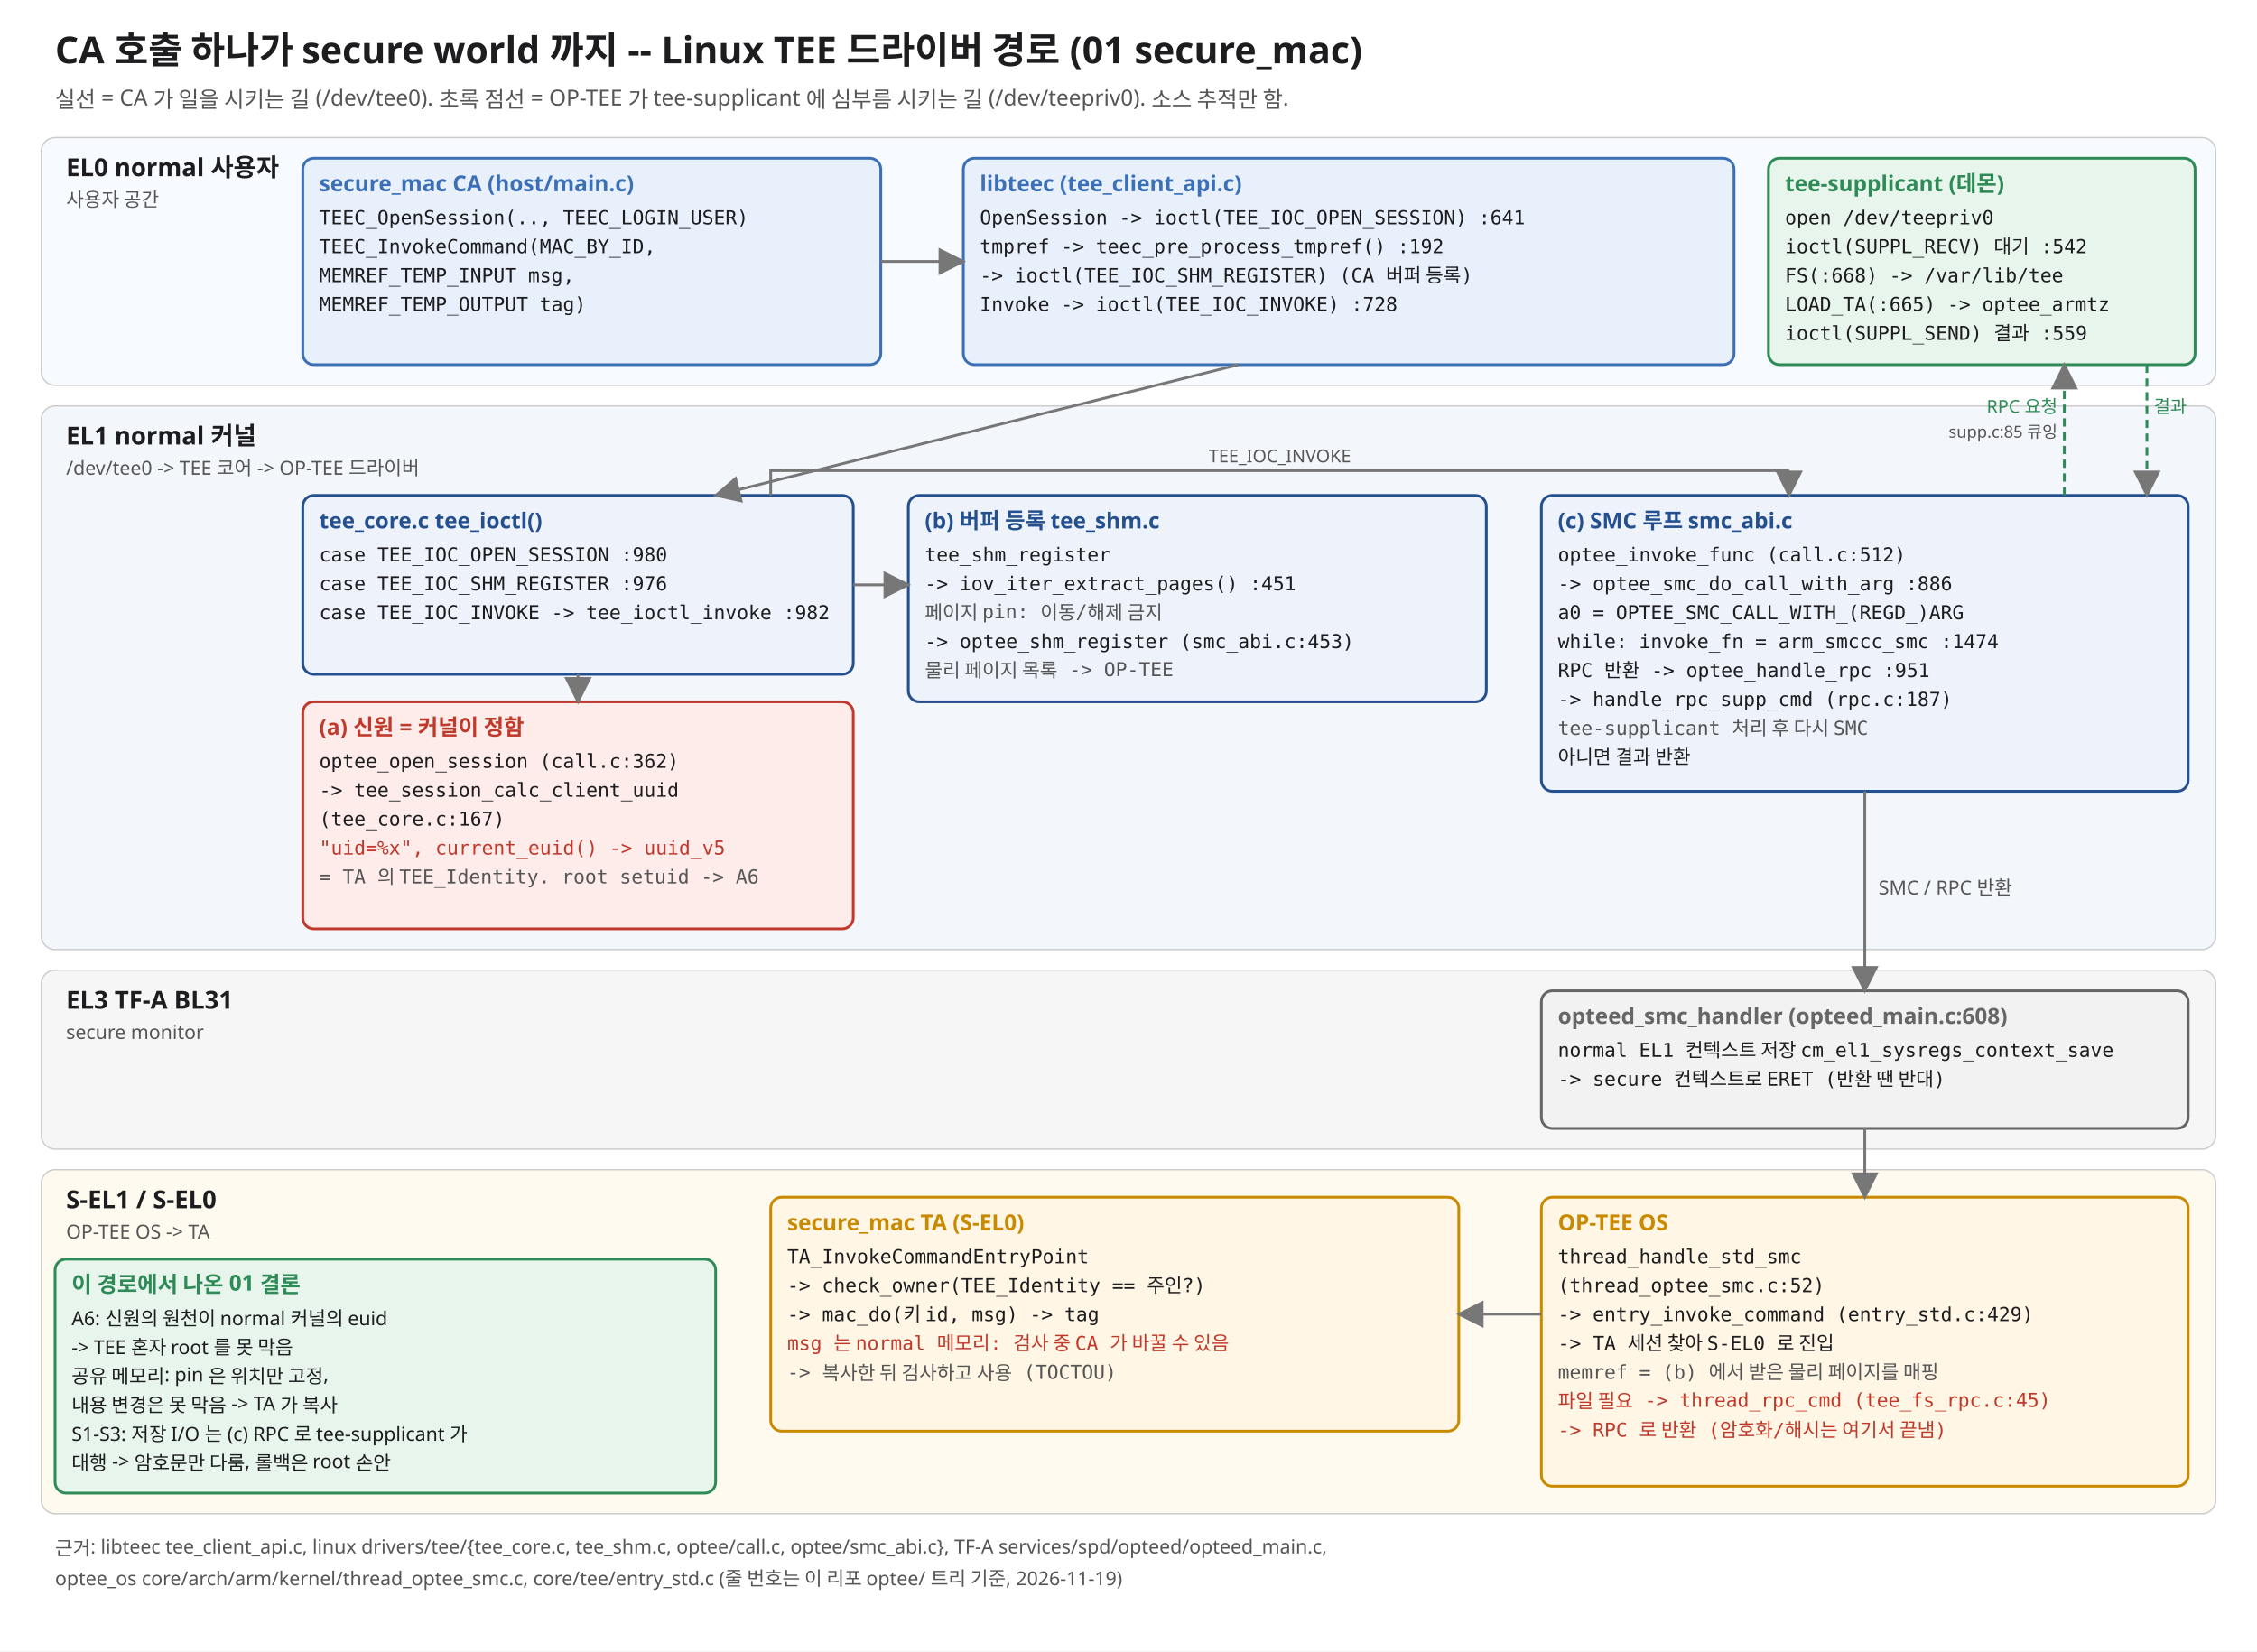
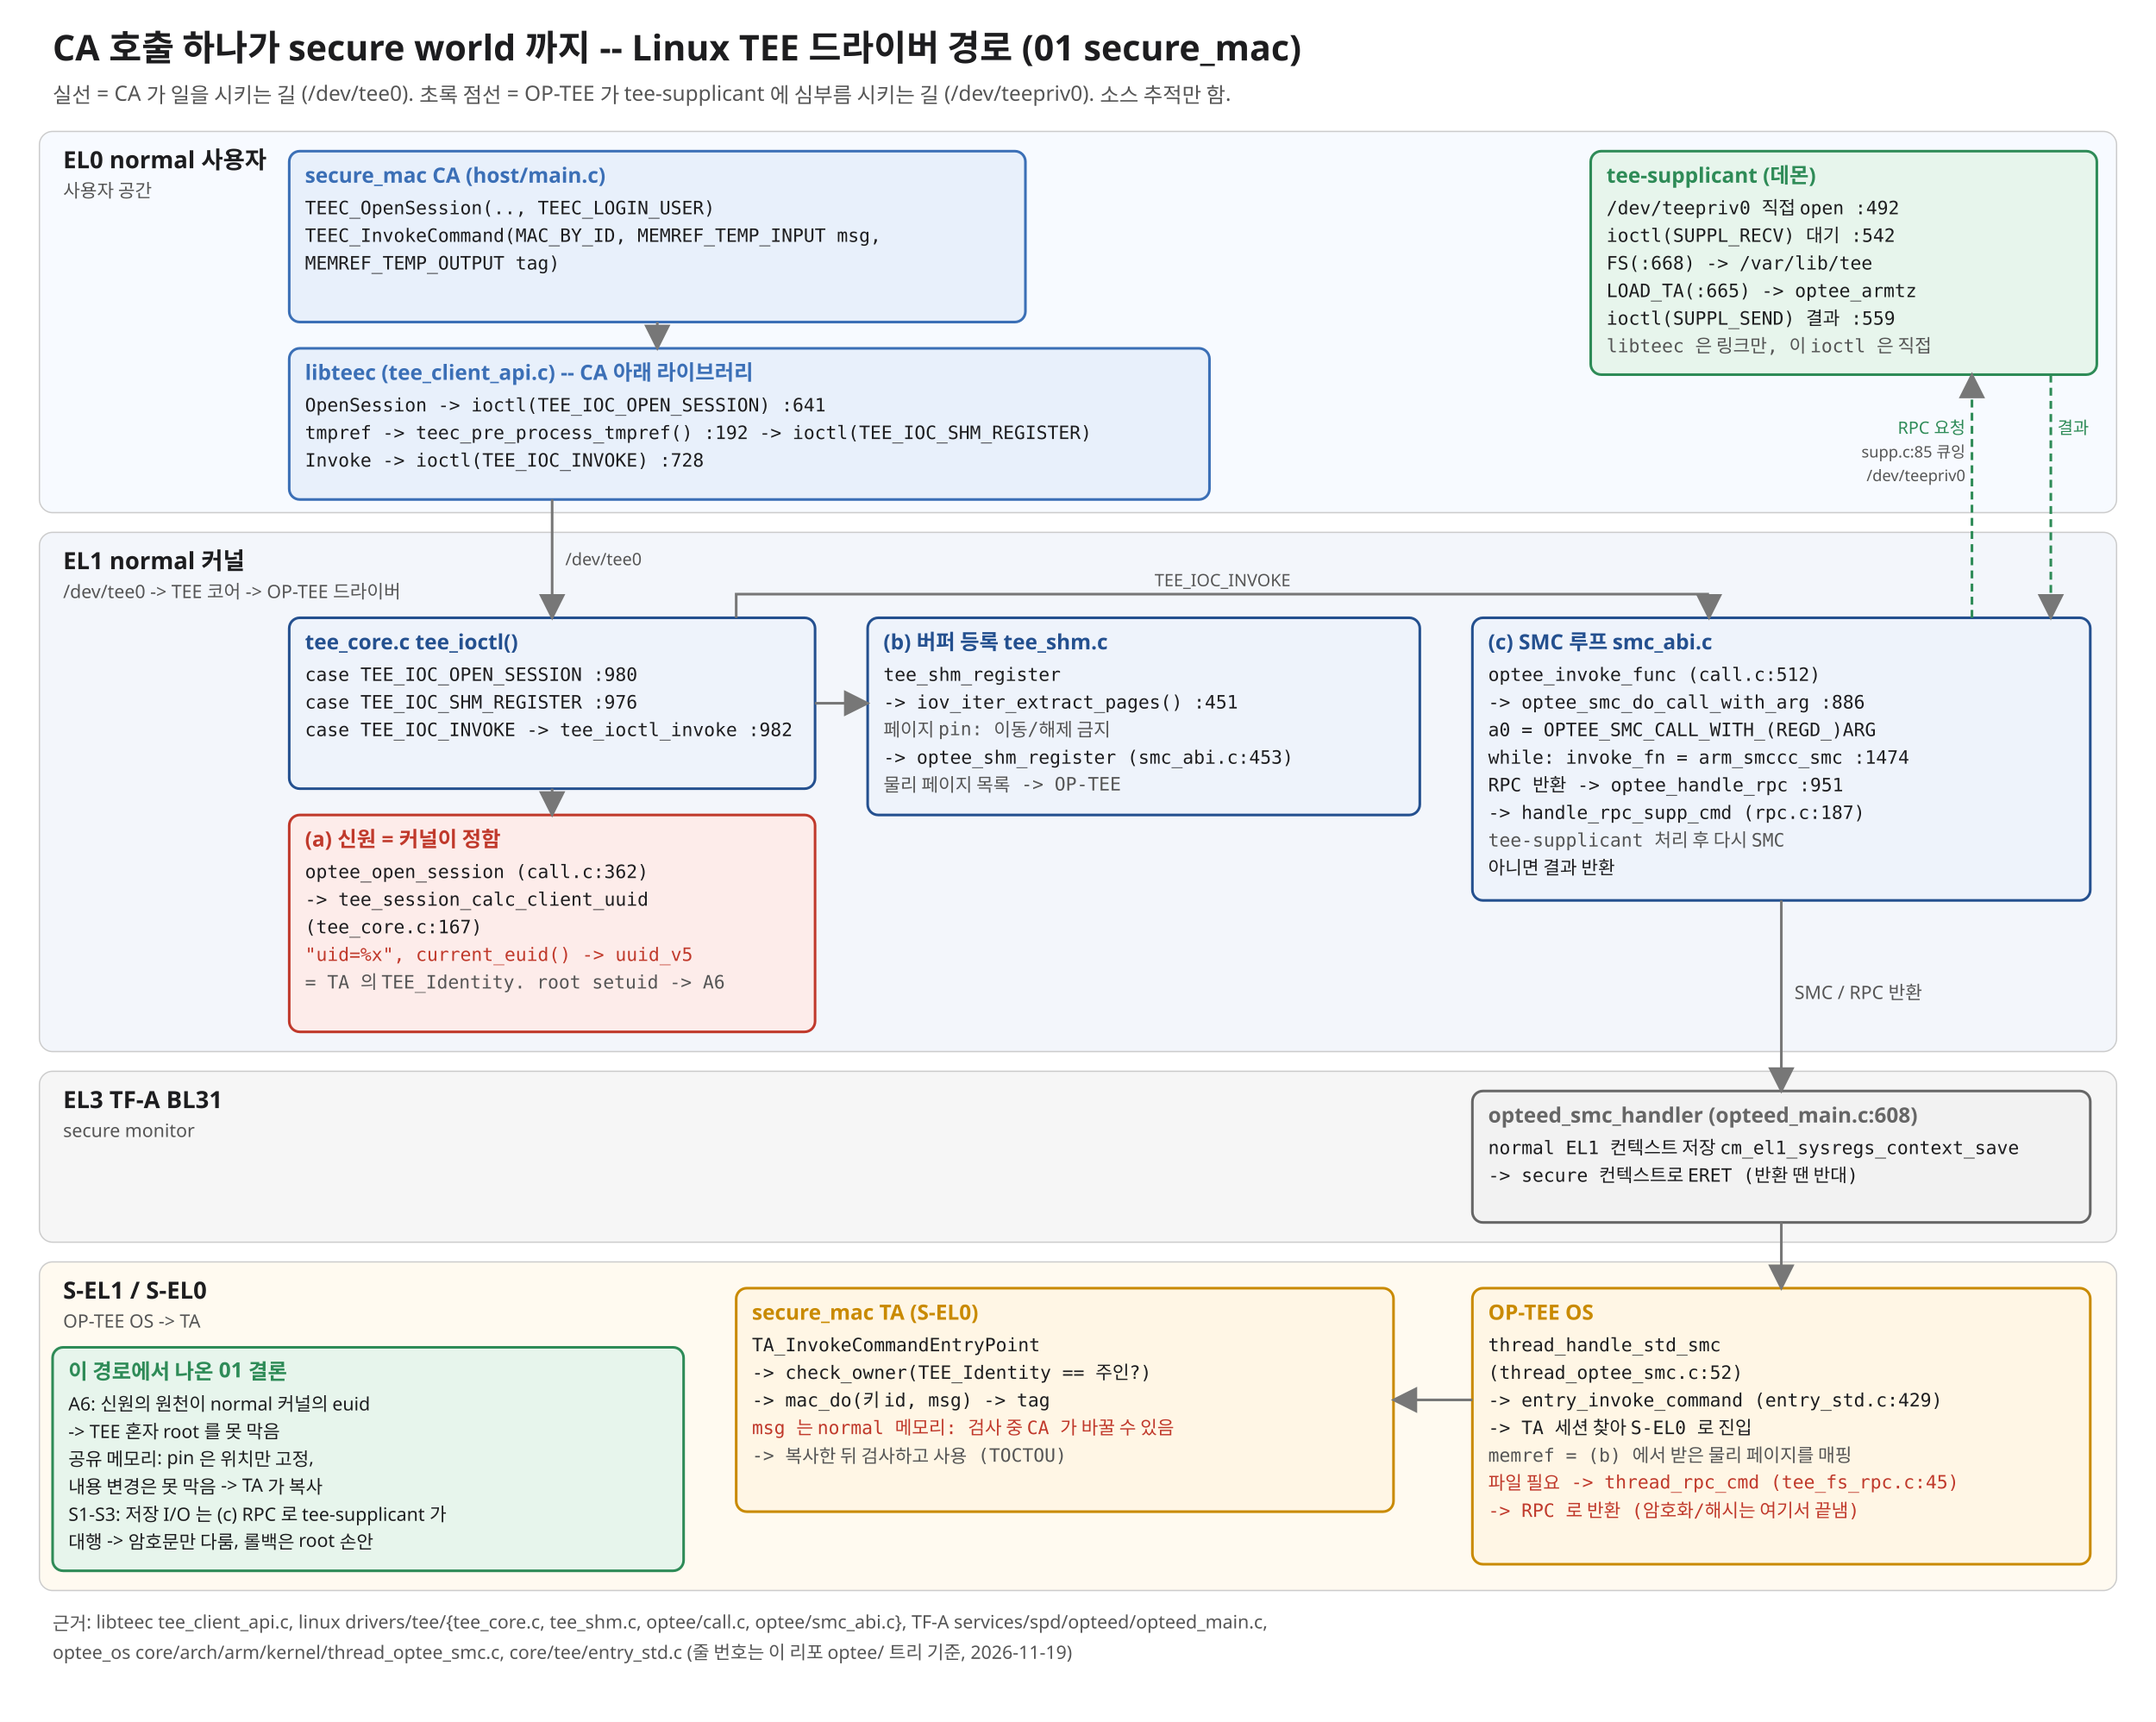
- <svg xmlns="http://www.w3.org/2000/svg" width="1640" height="1200" viewBox="0 0 1640 1200">
+ <svg xmlns="http://www.w3.org/2000/svg" width="1640" height="1310" viewBox="0 0 1640 1310">
  <defs>
    <marker id="ah" markerWidth="10" markerHeight="10" refX="9" refY="5" orient="auto">
      <path d="M0,0 L10,5 L0,10 z" fill="#777" />
    </marker>
  </defs>
-   <rect width="1640" height="1200" fill="#ffffff" />
+   <rect width="1640" height="1310" fill="#ffffff" />
  <text x="40" y="46" font-family="NanumGothic, sans-serif" font-size="27" fill="#1d1d1f" font-weight="bold" text-anchor="start">CA 호출 하나가 secure world 까지 -- Linux TEE 드라이버 경로 (01 secure_mac)</text>
  <text x="40" y="78" font-family="NanumGothic, sans-serif" font-size="16" fill="#555555" font-weight="normal" text-anchor="start">실선 = CA 가 일을 시키는 길 (/dev/tee0).  초록 점선 = OP-TEE 가 tee-supplicant 에 심부름 시키는 길 (/dev/teepriv0).  소스 추적만 함.</text>
-   <rect x="30" y="100" width="1580" height="180" rx="10" fill="#f7faff" stroke="#cccccc" stroke-width="1" />
+   <rect x="30" y="100" width="1580" height="290" rx="10" fill="#f7faff" stroke="#cccccc" stroke-width="1" />
  <text x="48" y="128" font-family="NanumGothic, sans-serif" font-size="18" fill="#1d1d1f" font-weight="bold" text-anchor="start">EL0  normal 사용자</text>
  <text x="48" y="150" font-family="NanumGothic, sans-serif" font-size="14" fill="#555555" font-weight="normal" text-anchor="start">사용자 공간</text>
-   <rect x="30" y="295" width="1580" height="395" rx="10" fill="#f3f6fb" stroke="#cccccc" stroke-width="1" />
-   <text x="48" y="323" font-family="NanumGothic, sans-serif" font-size="18" fill="#1d1d1f" font-weight="bold" text-anchor="start">EL1  normal 커널</text>
-   <text x="48" y="345" font-family="NanumGothic, sans-serif" font-size="14" fill="#555555" font-weight="normal" text-anchor="start">/dev/tee0 -&gt; TEE 코어 -&gt; OP-TEE 드라이버</text>
-   <rect x="30" y="705" width="1580" height="130" rx="10" fill="#f6f6f6" stroke="#cccccc" stroke-width="1" />
-   <text x="48" y="733" font-family="NanumGothic, sans-serif" font-size="18" fill="#1d1d1f" font-weight="bold" text-anchor="start">EL3  TF-A BL31</text>
-   <text x="48" y="755" font-family="NanumGothic, sans-serif" font-size="14" fill="#555555" font-weight="normal" text-anchor="start">secure monitor</text>
-   <rect x="30" y="850" width="1580" height="250" rx="10" fill="#fffaf0" stroke="#cccccc" stroke-width="1" />
-   <text x="48" y="878" font-family="NanumGothic, sans-serif" font-size="18" fill="#1d1d1f" font-weight="bold" text-anchor="start">S-EL1 / S-EL0</text>
-   <text x="48" y="900" font-family="NanumGothic, sans-serif" font-size="14" fill="#555555" font-weight="normal" text-anchor="start">OP-TEE OS -&gt; TA</text>
-   <rect x="220" y="115" width="420" height="150" rx="8" fill="#e8f0fb" stroke="#3b6fb6" stroke-width="2" />
+   <rect x="220" y="115" width="560" height="130" rx="8" fill="#e8f0fb" stroke="#3b6fb6" stroke-width="2" />
  <text x="232" y="139" font-family="NanumGothic, sans-serif" font-size="16" fill="#3b6fb6" font-weight="bold" text-anchor="start">secure_mac CA (host/main.c)</text>
  <text x="232" y="163" font-family="NanumGothicCoding, monospace" font-size="14" fill="#1d1d1f" font-weight="normal" text-anchor="start">TEEC_OpenSession(.., TEEC_LOGIN_USER)</text>
-   <text x="232" y="184" font-family="NanumGothicCoding, monospace" font-size="14" fill="#1d1d1f" font-weight="normal" text-anchor="start">TEEC_InvokeCommand(MAC_BY_ID,</text>
-   <text x="232" y="205" font-family="NanumGothicCoding, monospace" font-size="14" fill="#1d1d1f" font-weight="normal" text-anchor="start">   MEMREF_TEMP_INPUT msg,</text>
-   <text x="232" y="226" font-family="NanumGothicCoding, monospace" font-size="14" fill="#1d1d1f" font-weight="normal" text-anchor="start">   MEMREF_TEMP_OUTPUT tag)</text>
-   <rect x="700" y="115" width="560" height="150" rx="8" fill="#e8f0fb" stroke="#3b6fb6" stroke-width="2" />
-   <text x="712" y="139" font-family="NanumGothic, sans-serif" font-size="16" fill="#3b6fb6" font-weight="bold" text-anchor="start">libteec (tee_client_api.c)</text>
-   <text x="712" y="163" font-family="NanumGothicCoding, monospace" font-size="14" fill="#1d1d1f" font-weight="normal" text-anchor="start">OpenSession -&gt; ioctl(TEE_IOC_OPEN_SESSION)   :641</text>
-   <text x="712" y="184" font-family="NanumGothicCoding, monospace" font-size="14" fill="#1d1d1f" font-weight="normal" text-anchor="start">tmpref -&gt; teec_pre_process_tmpref()          :192</text>
-   <text x="712" y="205" font-family="NanumGothicCoding, monospace" font-size="14" fill="#1d1d1f" font-weight="normal" text-anchor="start">   -&gt; ioctl(TEE_IOC_SHM_REGISTER) (CA 버퍼 등록)</text>
-   <text x="712" y="226" font-family="NanumGothicCoding, monospace" font-size="14" fill="#1d1d1f" font-weight="normal" text-anchor="start">Invoke -&gt; ioctl(TEE_IOC_INVOKE)               :728</text>
-   <line x1="640" y1="190" x2="700" y2="190" stroke="#777777" stroke-width="2" marker-end="url(#ah)" />
-   <rect x="1285" y="115" width="310" height="150" rx="8" fill="#e7f5ec" stroke="#2e8b57" stroke-width="2" />
-   <text x="1297" y="139" font-family="NanumGothic, sans-serif" font-size="16" fill="#2e8b57" font-weight="bold" text-anchor="start">tee-supplicant (데몬)</text>
-   <text x="1297" y="163" font-family="NanumGothicCoding, monospace" font-size="14" fill="#1d1d1f" font-weight="normal" text-anchor="start">open /dev/teepriv0</text>
-   <text x="1297" y="184" font-family="NanumGothicCoding, monospace" font-size="14" fill="#1d1d1f" font-weight="normal" text-anchor="start">ioctl(SUPPL_RECV) 대기  :542</text>
-   <text x="1297" y="205" font-family="NanumGothicCoding, monospace" font-size="14" fill="#1d1d1f" font-weight="normal" text-anchor="start">FS(:668) -&gt; /var/lib/tee</text>
-   <text x="1297" y="226" font-family="NanumGothicCoding, monospace" font-size="14" fill="#1d1d1f" font-weight="normal" text-anchor="start">LOAD_TA(:665) -&gt; optee_armtz</text>
-   <text x="1297" y="247" font-family="NanumGothicCoding, monospace" font-size="14" fill="#1d1d1f" font-weight="normal" text-anchor="start">ioctl(SUPPL_SEND) 결과  :559</text>
-   <rect x="220" y="360" width="400" height="130" rx="8" fill="#eef3fb" stroke="#24508f" stroke-width="2" />
-   <text x="232" y="384" font-family="NanumGothic, sans-serif" font-size="16" fill="#24508f" font-weight="bold" text-anchor="start">tee_core.c  tee_ioctl()</text>
-   <text x="232" y="408" font-family="NanumGothicCoding, monospace" font-size="14" fill="#1d1d1f" font-weight="normal" text-anchor="start">case TEE_IOC_OPEN_SESSION   :980</text>
-   <text x="232" y="429" font-family="NanumGothicCoding, monospace" font-size="14" fill="#1d1d1f" font-weight="normal" text-anchor="start">case TEE_IOC_SHM_REGISTER   :976</text>
-   <text x="232" y="450" font-family="NanumGothicCoding, monospace" font-size="14" fill="#1d1d1f" font-weight="normal" text-anchor="start">case TEE_IOC_INVOKE -&gt; tee_ioctl_invoke  :982</text>
-   <line x1="900" y1="265" x2="520" y2="360" stroke="#777777" stroke-width="2" marker-end="url(#ah)" />
-   <rect x="220" y="510" width="400" height="165" rx="8" fill="#fdecea" stroke="#c0392b" stroke-width="2" />
-   <text x="232" y="534" font-family="NanumGothic, sans-serif" font-size="16" fill="#c0392b" font-weight="bold" text-anchor="start">(a) 신원 = 커널이 정함</text>
-   <text x="232" y="558" font-family="NanumGothicCoding, monospace" font-size="14" fill="#1d1d1f" font-weight="normal" text-anchor="start">optee_open_session (call.c:362)</text>
-   <text x="232" y="579" font-family="NanumGothicCoding, monospace" font-size="14" fill="#1d1d1f" font-weight="normal" text-anchor="start"> -&gt; tee_session_calc_client_uuid</text>
-   <text x="232" y="600" font-family="NanumGothicCoding, monospace" font-size="14" fill="#1d1d1f" font-weight="normal" text-anchor="start">    (tee_core.c:167)</text>
-   <text x="232" y="621" font-family="NanumGothicCoding, monospace" font-size="14" fill="#c0392b" font-weight="normal" text-anchor="start">"uid=%x", current_euid() -&gt; uuid_v5</text>
-   <text x="232" y="642" font-family="NanumGothicCoding, monospace" font-size="14" fill="#555555" font-weight="normal" text-anchor="start">= TA 의 TEE_Identity. root setuid -&gt; A6</text>
-   <line x1="420" y1="490" x2="420" y2="510" stroke="#777777" stroke-width="2" marker-end="url(#ah)" />
-   <rect x="660" y="360" width="420" height="150" rx="8" fill="#eef3fb" stroke="#24508f" stroke-width="2" />
-   <text x="672" y="384" font-family="NanumGothic, sans-serif" font-size="16" fill="#24508f" font-weight="bold" text-anchor="start">(b) 버퍼 등록 tee_shm.c</text>
-   <text x="672" y="408" font-family="NanumGothicCoding, monospace" font-size="14" fill="#1d1d1f" font-weight="normal" text-anchor="start">tee_shm_register</text>
-   <text x="672" y="429" font-family="NanumGothicCoding, monospace" font-size="14" fill="#1d1d1f" font-weight="normal" text-anchor="start"> -&gt; iov_iter_extract_pages()   :451</text>
-   <text x="672" y="450" font-family="NanumGothicCoding, monospace" font-size="14" fill="#555555" font-weight="normal" text-anchor="start">   페이지 pin: 이동/해제 금지</text>
-   <text x="672" y="471" font-family="NanumGothicCoding, monospace" font-size="14" fill="#1d1d1f" font-weight="normal" text-anchor="start"> -&gt; optee_shm_register (smc_abi.c:453)</text>
-   <text x="672" y="492" font-family="NanumGothicCoding, monospace" font-size="14" fill="#555555" font-weight="normal" text-anchor="start">   물리 페이지 목록 -&gt; OP-TEE</text>
-   <line x1="620" y1="425" x2="660" y2="425" stroke="#777777" stroke-width="2" marker-end="url(#ah)" />
-   <rect x="1120" y="360" width="470" height="215" rx="8" fill="#eef3fb" stroke="#24508f" stroke-width="2" />
-   <text x="1132" y="384" font-family="NanumGothic, sans-serif" font-size="16" fill="#24508f" font-weight="bold" text-anchor="start">(c) SMC 루프  smc_abi.c</text>
-   <text x="1132" y="408" font-family="NanumGothicCoding, monospace" font-size="14" fill="#1d1d1f" font-weight="normal" text-anchor="start">optee_invoke_func (call.c:512)</text>
-   <text x="1132" y="429" font-family="NanumGothicCoding, monospace" font-size="14" fill="#1d1d1f" font-weight="normal" text-anchor="start"> -&gt; optee_smc_do_call_with_arg   :886</text>
-   <text x="1132" y="450" font-family="NanumGothicCoding, monospace" font-size="14" fill="#1d1d1f" font-weight="normal" text-anchor="start">    a0 = OPTEE_SMC_CALL_WITH_(REGD_)ARG</text>
-   <text x="1132" y="471" font-family="NanumGothicCoding, monospace" font-size="14" fill="#1d1d1f" font-weight="normal" text-anchor="start">    while: invoke_fn = arm_smccc_smc :1474</text>
-   <text x="1132" y="492" font-family="NanumGothicCoding, monospace" font-size="14" fill="#1d1d1f" font-weight="normal" text-anchor="start">      RPC 반환 -&gt; optee_handle_rpc  :951</text>
-   <text x="1132" y="513" font-family="NanumGothicCoding, monospace" font-size="14" fill="#1d1d1f" font-weight="normal" text-anchor="start">        -&gt; handle_rpc_supp_cmd (rpc.c:187)</text>
-   <text x="1132" y="534" font-family="NanumGothicCoding, monospace" font-size="14" fill="#555555" font-weight="normal" text-anchor="start">       tee-supplicant 처리 후 다시 SMC</text>
-   <text x="1132" y="555" font-family="NanumGothicCoding, monospace" font-size="14" fill="#1d1d1f" font-weight="normal" text-anchor="start">      아니면 결과 반환</text>
-   <polyline points="560,360 560,342 1300,342" fill="none" stroke="#777" stroke-width="2" />
-   <line x1="1300" y1="342" x2="1300" y2="360" stroke="#777777" stroke-width="2" marker-end="url(#ah)" />
-   <text x="930" y="336" font-family="NanumGothic, sans-serif" font-size="13" fill="#555555" font-weight="normal" text-anchor="middle">TEE_IOC_INVOKE</text>
-   <line x1="1500" y1="360" x2="1500" y2="265" stroke="#2e8b57" stroke-width="2" stroke-dasharray="6,4" marker-end="url(#ah)" />
-   <line x1="1560" y1="265" x2="1560" y2="360" stroke="#2e8b57" stroke-width="2" stroke-dasharray="6,4" marker-end="url(#ah)" />
-   <text x="1495" y="300" font-family="NanumGothic, sans-serif" font-size="13" fill="#2e8b57" font-weight="normal" text-anchor="end">RPC 요청</text>
-   <text x="1565" y="300" font-family="NanumGothic, sans-serif" font-size="13" fill="#2e8b57" font-weight="normal" text-anchor="start">결과</text>
-   <text x="1495" y="318" font-family="NanumGothic, sans-serif" font-size="12" fill="#555555" font-weight="normal" text-anchor="end">supp.c:85 큐잉</text>
-   <rect x="1120" y="720" width="470" height="100" rx="8" fill="#f2f2f2" stroke="#666666" stroke-width="2" />
-   <text x="1132" y="744" font-family="NanumGothic, sans-serif" font-size="16" fill="#666666" font-weight="bold" text-anchor="start">opteed_smc_handler (opteed_main.c:608)</text>
-   <text x="1132" y="768" font-family="NanumGothicCoding, monospace" font-size="14" fill="#1d1d1f" font-weight="normal" text-anchor="start">normal EL1 컨텍스트 저장 cm_el1_sysregs_context_save</text>
-   <text x="1132" y="789" font-family="NanumGothicCoding, monospace" font-size="14" fill="#1d1d1f" font-weight="normal" text-anchor="start">-&gt; secure 컨텍스트로 ERET (반환 땐 반대)</text>
-   <line x1="1355" y1="575" x2="1355" y2="720" stroke="#777777" stroke-width="2" marker-end="url(#ah)" />
-   <text x="1365" y="650" font-family="NanumGothic, sans-serif" font-size="14" fill="#555555" font-weight="normal" text-anchor="start">SMC / RPC 반환</text>
-   <rect x="1120" y="870" width="470" height="210" rx="8" fill="#fff6e5" stroke="#c98a00" stroke-width="2" />
-   <text x="1132" y="894" font-family="NanumGothic, sans-serif" font-size="16" fill="#c98a00" font-weight="bold" text-anchor="start">OP-TEE OS</text>
-   <text x="1132" y="918" font-family="NanumGothicCoding, monospace" font-size="14" fill="#1d1d1f" font-weight="normal" text-anchor="start">thread_handle_std_smc</text>
-   <text x="1132" y="939" font-family="NanumGothicCoding, monospace" font-size="14" fill="#1d1d1f" font-weight="normal" text-anchor="start">   (thread_optee_smc.c:52)</text>
-   <text x="1132" y="960" font-family="NanumGothicCoding, monospace" font-size="14" fill="#1d1d1f" font-weight="normal" text-anchor="start"> -&gt; entry_invoke_command (entry_std.c:429)</text>
-   <text x="1132" y="981" font-family="NanumGothicCoding, monospace" font-size="14" fill="#1d1d1f" font-weight="normal" text-anchor="start"> -&gt; TA 세션 찾아 S-EL0 로 진입</text>
-   <text x="1132" y="1002" font-family="NanumGothicCoding, monospace" font-size="14" fill="#555555" font-weight="normal" text-anchor="start">memref = (b) 에서 받은 물리 페이지를 매핑</text>
-   <text x="1132" y="1023" font-family="NanumGothicCoding, monospace" font-size="14" fill="#c0392b" font-weight="normal" text-anchor="start">파일 필요 -&gt; thread_rpc_cmd (tee_fs_rpc.c:45)</text>
-   <text x="1132" y="1044" font-family="NanumGothicCoding, monospace" font-size="14" fill="#c0392b" font-weight="normal" text-anchor="start">  -&gt; RPC 로 반환 (암호화/해시는 여기서 끝냄)</text>
-   <line x1="1355" y1="820" x2="1355" y2="870" stroke="#777777" stroke-width="2" marker-end="url(#ah)" />
-   <rect x="560" y="870" width="500" height="170" rx="8" fill="#fff6e5" stroke="#c98a00" stroke-width="2" />
-   <text x="572" y="894" font-family="NanumGothic, sans-serif" font-size="16" fill="#c98a00" font-weight="bold" text-anchor="start">secure_mac TA (S-EL0)</text>
-   <text x="572" y="918" font-family="NanumGothicCoding, monospace" font-size="14" fill="#1d1d1f" font-weight="normal" text-anchor="start">TA_InvokeCommandEntryPoint</text>
-   <text x="572" y="939" font-family="NanumGothicCoding, monospace" font-size="14" fill="#1d1d1f" font-weight="normal" text-anchor="start"> -&gt; check_owner(TEE_Identity == 주인?)</text>
-   <text x="572" y="960" font-family="NanumGothicCoding, monospace" font-size="14" fill="#1d1d1f" font-weight="normal" text-anchor="start"> -&gt; mac_do(키 id, msg) -&gt; tag</text>
-   <text x="572" y="981" font-family="NanumGothicCoding, monospace" font-size="14" fill="#c0392b" font-weight="normal" text-anchor="start">msg 는 normal 메모리: 검사 중 CA 가 바꿀 수 있음</text>
-   <text x="572" y="1002" font-family="NanumGothicCoding, monospace" font-size="14" fill="#555555" font-weight="normal" text-anchor="start">-&gt; 복사한 뒤 검사하고 사용 (TOCTOU)</text>
-   <line x1="1120" y1="955" x2="1060" y2="955" stroke="#777777" stroke-width="2" marker-end="url(#ah)" />
-   <rect x="40" y="915" width="480" height="170" rx="8" fill="#e7f5ec" stroke="#2e8b57" stroke-width="2" />
-   <text x="52" y="939" font-family="NanumGothic, sans-serif" font-size="16" fill="#2e8b57" font-weight="bold" text-anchor="start">이 경로에서 나온 01 결론</text>
-   <text x="52" y="963" font-family="NanumGothic, sans-serif" font-size="14" fill="#1d1d1f" font-weight="normal" text-anchor="start">A6: 신원의 원천이 normal 커널의 euid</text>
-   <text x="52" y="984" font-family="NanumGothic, sans-serif" font-size="14" fill="#1d1d1f" font-weight="normal" text-anchor="start">    -&gt; TEE 혼자 root 를 못 막음</text>
-   <text x="52" y="1005" font-family="NanumGothic, sans-serif" font-size="14" fill="#1d1d1f" font-weight="normal" text-anchor="start">공유 메모리: pin 은 위치만 고정,</text>
-   <text x="52" y="1026" font-family="NanumGothic, sans-serif" font-size="14" fill="#1d1d1f" font-weight="normal" text-anchor="start">    내용 변경은 못 막음 -&gt; TA 가 복사</text>
-   <text x="52" y="1047" font-family="NanumGothic, sans-serif" font-size="14" fill="#1d1d1f" font-weight="normal" text-anchor="start">S1-S3: 저장 I/O 는 (c) RPC 로 tee-supplicant 가</text>
-   <text x="52" y="1068" font-family="NanumGothic, sans-serif" font-size="14" fill="#1d1d1f" font-weight="normal" text-anchor="start">    대행 -&gt; 암호문만 다룸, 롤백은 root 손안</text>
-   <text x="40" y="1130" font-family="NanumGothic, sans-serif" font-size="14" fill="#555555" font-weight="normal" text-anchor="start">근거: libteec tee_client_api.c, linux drivers/tee/{tee_core.c, tee_shm.c, optee/call.c, optee/smc_abi.c}, TF-A services/spd/opteed/opteed_main.c,</text>
-   <text x="40" y="1152" font-family="NanumGothic, sans-serif" font-size="14" fill="#555555" font-weight="normal" text-anchor="start">      optee_os core/arch/arm/kernel/thread_optee_smc.c, core/tee/entry_std.c (줄 번호는 이 리포 optee/ 트리 기준, 2026-11-19)</text>
+   <text x="232" y="184" font-family="NanumGothicCoding, monospace" font-size="14" fill="#1d1d1f" font-weight="normal" text-anchor="start">TEEC_InvokeCommand(MAC_BY_ID, MEMREF_TEMP_INPUT msg,</text>
+   <text x="232" y="205" font-family="NanumGothicCoding, monospace" font-size="14" fill="#1d1d1f" font-weight="normal" text-anchor="start">                   MEMREF_TEMP_OUTPUT tag)</text>
+   <rect x="1210" y="115" width="385" height="170" rx="8" fill="#e7f5ec" stroke="#2e8b57" stroke-width="2" />
+   <text x="1222" y="139" font-family="NanumGothic, sans-serif" font-size="16" fill="#2e8b57" font-weight="bold" text-anchor="start">tee-supplicant (데몬)</text>
+   <text x="1222" y="163" font-family="NanumGothicCoding, monospace" font-size="14" fill="#1d1d1f" font-weight="normal" text-anchor="start">/dev/teepriv0 직접 open  :492</text>
+   <text x="1222" y="184" font-family="NanumGothicCoding, monospace" font-size="14" fill="#1d1d1f" font-weight="normal" text-anchor="start">ioctl(SUPPL_RECV) 대기    :542</text>
+   <text x="1222" y="205" font-family="NanumGothicCoding, monospace" font-size="14" fill="#1d1d1f" font-weight="normal" text-anchor="start">FS(:668) -&gt; /var/lib/tee</text>
+   <text x="1222" y="226" font-family="NanumGothicCoding, monospace" font-size="14" fill="#1d1d1f" font-weight="normal" text-anchor="start">LOAD_TA(:665) -&gt; optee_armtz</text>
+   <text x="1222" y="247" font-family="NanumGothicCoding, monospace" font-size="14" fill="#1d1d1f" font-weight="normal" text-anchor="start">ioctl(SUPPL_SEND) 결과    :559</text>
+   <text x="1222" y="268" font-family="NanumGothicCoding, monospace" font-size="14" fill="#555555" font-weight="normal" text-anchor="start">libteec 은 링크만, 이 ioctl 은 직접</text>
+   <rect x="220" y="265" width="700" height="115" rx="8" fill="#e8f0fb" stroke="#3b6fb6" stroke-width="2" />
+   <text x="232" y="289" font-family="NanumGothic, sans-serif" font-size="16" fill="#3b6fb6" font-weight="bold" text-anchor="start">libteec (tee_client_api.c)  -- CA 아래 라이브러리</text>
+   <text x="232" y="313" font-family="NanumGothicCoding, monospace" font-size="14" fill="#1d1d1f" font-weight="normal" text-anchor="start">OpenSession -&gt; ioctl(TEE_IOC_OPEN_SESSION) :641</text>
+   <text x="232" y="334" font-family="NanumGothicCoding, monospace" font-size="14" fill="#1d1d1f" font-weight="normal" text-anchor="start">tmpref -&gt; teec_pre_process_tmpref() :192 -&gt; ioctl(TEE_IOC_SHM_REGISTER)</text>
+   <text x="232" y="355" font-family="NanumGothicCoding, monospace" font-size="14" fill="#1d1d1f" font-weight="normal" text-anchor="start">Invoke -&gt; ioctl(TEE_IOC_INVOKE) :728</text>
+   <line x1="500" y1="245" x2="500" y2="265" stroke="#777777" stroke-width="2" marker-end="url(#ah)" />
+   <g transform="translate(0,110)">
+     <rect x="30" y="295" width="1580" height="395" rx="10" fill="#f3f6fb" stroke="#cccccc" stroke-width="1" />
+     <text x="48" y="323" font-family="NanumGothic, sans-serif" font-size="18" fill="#1d1d1f" font-weight="bold" text-anchor="start">EL1  normal 커널</text>
+     <text x="48" y="345" font-family="NanumGothic, sans-serif" font-size="14" fill="#555555" font-weight="normal" text-anchor="start">/dev/tee0 -&gt; TEE 코어 -&gt; OP-TEE 드라이버</text>
+     <rect x="30" y="705" width="1580" height="130" rx="10" fill="#f6f6f6" stroke="#cccccc" stroke-width="1" />
+     <text x="48" y="733" font-family="NanumGothic, sans-serif" font-size="18" fill="#1d1d1f" font-weight="bold" text-anchor="start">EL3  TF-A BL31</text>
+     <text x="48" y="755" font-family="NanumGothic, sans-serif" font-size="14" fill="#555555" font-weight="normal" text-anchor="start">secure monitor</text>
+     <rect x="30" y="850" width="1580" height="250" rx="10" fill="#fffaf0" stroke="#cccccc" stroke-width="1" />
+     <text x="48" y="878" font-family="NanumGothic, sans-serif" font-size="18" fill="#1d1d1f" font-weight="bold" text-anchor="start">S-EL1 / S-EL0</text>
+     <text x="48" y="900" font-family="NanumGothic, sans-serif" font-size="14" fill="#555555" font-weight="normal" text-anchor="start">OP-TEE OS -&gt; TA</text>
+     <rect x="220" y="360" width="400" height="130" rx="8" fill="#eef3fb" stroke="#24508f" stroke-width="2" />
+     <text x="232" y="384" font-family="NanumGothic, sans-serif" font-size="16" fill="#24508f" font-weight="bold" text-anchor="start">tee_core.c  tee_ioctl()</text>
+     <text x="232" y="408" font-family="NanumGothicCoding, monospace" font-size="14" fill="#1d1d1f" font-weight="normal" text-anchor="start">case TEE_IOC_OPEN_SESSION   :980</text>
+     <text x="232" y="429" font-family="NanumGothicCoding, monospace" font-size="14" fill="#1d1d1f" font-weight="normal" text-anchor="start">case TEE_IOC_SHM_REGISTER   :976</text>
+     <text x="232" y="450" font-family="NanumGothicCoding, monospace" font-size="14" fill="#1d1d1f" font-weight="normal" text-anchor="start">case TEE_IOC_INVOKE -&gt; tee_ioctl_invoke  :982</text>
+     <rect x="220" y="510" width="400" height="165" rx="8" fill="#fdecea" stroke="#c0392b" stroke-width="2" />
+     <text x="232" y="534" font-family="NanumGothic, sans-serif" font-size="16" fill="#c0392b" font-weight="bold" text-anchor="start">(a) 신원 = 커널이 정함</text>
+     <text x="232" y="558" font-family="NanumGothicCoding, monospace" font-size="14" fill="#1d1d1f" font-weight="normal" text-anchor="start">optee_open_session (call.c:362)</text>
+     <text x="232" y="579" font-family="NanumGothicCoding, monospace" font-size="14" fill="#1d1d1f" font-weight="normal" text-anchor="start"> -&gt; tee_session_calc_client_uuid</text>
+     <text x="232" y="600" font-family="NanumGothicCoding, monospace" font-size="14" fill="#1d1d1f" font-weight="normal" text-anchor="start">    (tee_core.c:167)</text>
+     <text x="232" y="621" font-family="NanumGothicCoding, monospace" font-size="14" fill="#c0392b" font-weight="normal" text-anchor="start">"uid=%x", current_euid() -&gt; uuid_v5</text>
+     <text x="232" y="642" font-family="NanumGothicCoding, monospace" font-size="14" fill="#555555" font-weight="normal" text-anchor="start">= TA 의 TEE_Identity. root setuid -&gt; A6</text>
+     <line x1="420" y1="490" x2="420" y2="510" stroke="#777777" stroke-width="2" marker-end="url(#ah)" />
+     <rect x="660" y="360" width="420" height="150" rx="8" fill="#eef3fb" stroke="#24508f" stroke-width="2" />
+     <text x="672" y="384" font-family="NanumGothic, sans-serif" font-size="16" fill="#24508f" font-weight="bold" text-anchor="start">(b) 버퍼 등록 tee_shm.c</text>
+     <text x="672" y="408" font-family="NanumGothicCoding, monospace" font-size="14" fill="#1d1d1f" font-weight="normal" text-anchor="start">tee_shm_register</text>
+     <text x="672" y="429" font-family="NanumGothicCoding, monospace" font-size="14" fill="#1d1d1f" font-weight="normal" text-anchor="start"> -&gt; iov_iter_extract_pages()   :451</text>
+     <text x="672" y="450" font-family="NanumGothicCoding, monospace" font-size="14" fill="#555555" font-weight="normal" text-anchor="start">   페이지 pin: 이동/해제 금지</text>
+     <text x="672" y="471" font-family="NanumGothicCoding, monospace" font-size="14" fill="#1d1d1f" font-weight="normal" text-anchor="start"> -&gt; optee_shm_register (smc_abi.c:453)</text>
+     <text x="672" y="492" font-family="NanumGothicCoding, monospace" font-size="14" fill="#555555" font-weight="normal" text-anchor="start">   물리 페이지 목록 -&gt; OP-TEE</text>
+     <line x1="620" y1="425" x2="660" y2="425" stroke="#777777" stroke-width="2" marker-end="url(#ah)" />
+     <rect x="1120" y="360" width="470" height="215" rx="8" fill="#eef3fb" stroke="#24508f" stroke-width="2" />
+     <text x="1132" y="384" font-family="NanumGothic, sans-serif" font-size="16" fill="#24508f" font-weight="bold" text-anchor="start">(c) SMC 루프  smc_abi.c</text>
+     <text x="1132" y="408" font-family="NanumGothicCoding, monospace" font-size="14" fill="#1d1d1f" font-weight="normal" text-anchor="start">optee_invoke_func (call.c:512)</text>
+     <text x="1132" y="429" font-family="NanumGothicCoding, monospace" font-size="14" fill="#1d1d1f" font-weight="normal" text-anchor="start"> -&gt; optee_smc_do_call_with_arg   :886</text>
+     <text x="1132" y="450" font-family="NanumGothicCoding, monospace" font-size="14" fill="#1d1d1f" font-weight="normal" text-anchor="start">    a0 = OPTEE_SMC_CALL_WITH_(REGD_)ARG</text>
+     <text x="1132" y="471" font-family="NanumGothicCoding, monospace" font-size="14" fill="#1d1d1f" font-weight="normal" text-anchor="start">    while: invoke_fn = arm_smccc_smc :1474</text>
+     <text x="1132" y="492" font-family="NanumGothicCoding, monospace" font-size="14" fill="#1d1d1f" font-weight="normal" text-anchor="start">      RPC 반환 -&gt; optee_handle_rpc  :951</text>
+     <text x="1132" y="513" font-family="NanumGothicCoding, monospace" font-size="14" fill="#1d1d1f" font-weight="normal" text-anchor="start">        -&gt; handle_rpc_supp_cmd (rpc.c:187)</text>
+     <text x="1132" y="534" font-family="NanumGothicCoding, monospace" font-size="14" fill="#555555" font-weight="normal" text-anchor="start">       tee-supplicant 처리 후 다시 SMC</text>
+     <text x="1132" y="555" font-family="NanumGothicCoding, monospace" font-size="14" fill="#1d1d1f" font-weight="normal" text-anchor="start">      아니면 결과 반환</text>
+     <polyline points="560,360 560,342 1300,342" fill="none" stroke="#777" stroke-width="2" />
+     <line x1="1300" y1="342" x2="1300" y2="360" stroke="#777777" stroke-width="2" marker-end="url(#ah)" />
+     <text x="930" y="336" font-family="NanumGothic, sans-serif" font-size="13" fill="#555555" font-weight="normal" text-anchor="middle">TEE_IOC_INVOKE</text>
+     <rect x="1120" y="720" width="470" height="100" rx="8" fill="#f2f2f2" stroke="#666666" stroke-width="2" />
+     <text x="1132" y="744" font-family="NanumGothic, sans-serif" font-size="16" fill="#666666" font-weight="bold" text-anchor="start">opteed_smc_handler (opteed_main.c:608)</text>
+     <text x="1132" y="768" font-family="NanumGothicCoding, monospace" font-size="14" fill="#1d1d1f" font-weight="normal" text-anchor="start">normal EL1 컨텍스트 저장 cm_el1_sysregs_context_save</text>
+     <text x="1132" y="789" font-family="NanumGothicCoding, monospace" font-size="14" fill="#1d1d1f" font-weight="normal" text-anchor="start">-&gt; secure 컨텍스트로 ERET (반환 땐 반대)</text>
+     <line x1="1355" y1="575" x2="1355" y2="720" stroke="#777777" stroke-width="2" marker-end="url(#ah)" />
+     <text x="1365" y="650" font-family="NanumGothic, sans-serif" font-size="14" fill="#555555" font-weight="normal" text-anchor="start">SMC / RPC 반환</text>
+     <rect x="1120" y="870" width="470" height="210" rx="8" fill="#fff6e5" stroke="#c98a00" stroke-width="2" />
+     <text x="1132" y="894" font-family="NanumGothic, sans-serif" font-size="16" fill="#c98a00" font-weight="bold" text-anchor="start">OP-TEE OS</text>
+     <text x="1132" y="918" font-family="NanumGothicCoding, monospace" font-size="14" fill="#1d1d1f" font-weight="normal" text-anchor="start">thread_handle_std_smc</text>
+     <text x="1132" y="939" font-family="NanumGothicCoding, monospace" font-size="14" fill="#1d1d1f" font-weight="normal" text-anchor="start">   (thread_optee_smc.c:52)</text>
+     <text x="1132" y="960" font-family="NanumGothicCoding, monospace" font-size="14" fill="#1d1d1f" font-weight="normal" text-anchor="start"> -&gt; entry_invoke_command (entry_std.c:429)</text>
+     <text x="1132" y="981" font-family="NanumGothicCoding, monospace" font-size="14" fill="#1d1d1f" font-weight="normal" text-anchor="start"> -&gt; TA 세션 찾아 S-EL0 로 진입</text>
+     <text x="1132" y="1002" font-family="NanumGothicCoding, monospace" font-size="14" fill="#555555" font-weight="normal" text-anchor="start">memref = (b) 에서 받은 물리 페이지를 매핑</text>
+     <text x="1132" y="1023" font-family="NanumGothicCoding, monospace" font-size="14" fill="#c0392b" font-weight="normal" text-anchor="start">파일 필요 -&gt; thread_rpc_cmd (tee_fs_rpc.c:45)</text>
+     <text x="1132" y="1044" font-family="NanumGothicCoding, monospace" font-size="14" fill="#c0392b" font-weight="normal" text-anchor="start">  -&gt; RPC 로 반환 (암호화/해시는 여기서 끝냄)</text>
+     <line x1="1355" y1="820" x2="1355" y2="870" stroke="#777777" stroke-width="2" marker-end="url(#ah)" />
+     <rect x="560" y="870" width="500" height="170" rx="8" fill="#fff6e5" stroke="#c98a00" stroke-width="2" />
+     <text x="572" y="894" font-family="NanumGothic, sans-serif" font-size="16" fill="#c98a00" font-weight="bold" text-anchor="start">secure_mac TA (S-EL0)</text>
+     <text x="572" y="918" font-family="NanumGothicCoding, monospace" font-size="14" fill="#1d1d1f" font-weight="normal" text-anchor="start">TA_InvokeCommandEntryPoint</text>
+     <text x="572" y="939" font-family="NanumGothicCoding, monospace" font-size="14" fill="#1d1d1f" font-weight="normal" text-anchor="start"> -&gt; check_owner(TEE_Identity == 주인?)</text>
+     <text x="572" y="960" font-family="NanumGothicCoding, monospace" font-size="14" fill="#1d1d1f" font-weight="normal" text-anchor="start"> -&gt; mac_do(키 id, msg) -&gt; tag</text>
+     <text x="572" y="981" font-family="NanumGothicCoding, monospace" font-size="14" fill="#c0392b" font-weight="normal" text-anchor="start">msg 는 normal 메모리: 검사 중 CA 가 바꿀 수 있음</text>
+     <text x="572" y="1002" font-family="NanumGothicCoding, monospace" font-size="14" fill="#555555" font-weight="normal" text-anchor="start">-&gt; 복사한 뒤 검사하고 사용 (TOCTOU)</text>
+     <line x1="1120" y1="955" x2="1060" y2="955" stroke="#777777" stroke-width="2" marker-end="url(#ah)" />
+     <rect x="40" y="915" width="480" height="170" rx="8" fill="#e7f5ec" stroke="#2e8b57" stroke-width="2" />
+     <text x="52" y="939" font-family="NanumGothic, sans-serif" font-size="16" fill="#2e8b57" font-weight="bold" text-anchor="start">이 경로에서 나온 01 결론</text>
+     <text x="52" y="963" font-family="NanumGothic, sans-serif" font-size="14" fill="#1d1d1f" font-weight="normal" text-anchor="start">A6: 신원의 원천이 normal 커널의 euid</text>
+     <text x="52" y="984" font-family="NanumGothic, sans-serif" font-size="14" fill="#1d1d1f" font-weight="normal" text-anchor="start">    -&gt; TEE 혼자 root 를 못 막음</text>
+     <text x="52" y="1005" font-family="NanumGothic, sans-serif" font-size="14" fill="#1d1d1f" font-weight="normal" text-anchor="start">공유 메모리: pin 은 위치만 고정,</text>
+     <text x="52" y="1026" font-family="NanumGothic, sans-serif" font-size="14" fill="#1d1d1f" font-weight="normal" text-anchor="start">    내용 변경은 못 막음 -&gt; TA 가 복사</text>
+     <text x="52" y="1047" font-family="NanumGothic, sans-serif" font-size="14" fill="#1d1d1f" font-weight="normal" text-anchor="start">S1-S3: 저장 I/O 는 (c) RPC 로 tee-supplicant 가</text>
+     <text x="52" y="1068" font-family="NanumGothic, sans-serif" font-size="14" fill="#1d1d1f" font-weight="normal" text-anchor="start">    대행 -&gt; 암호문만 다룸, 롤백은 root 손안</text>
+   </g>
+   <line x1="420" y1="380" x2="420" y2="470" stroke="#777777" stroke-width="2" marker-end="url(#ah)" />
+   <text x="430" y="430" font-family="NanumGothic, sans-serif" font-size="13" fill="#555555" font-weight="normal" text-anchor="start">/dev/tee0</text>
+   <line x1="1500" y1="470" x2="1500" y2="285" stroke="#2e8b57" stroke-width="2" stroke-dasharray="6,4" marker-end="url(#ah)" />
+   <line x1="1560" y1="285" x2="1560" y2="470" stroke="#2e8b57" stroke-width="2" stroke-dasharray="6,4" marker-end="url(#ah)" />
+   <text x="1495" y="330" font-family="NanumGothic, sans-serif" font-size="13" fill="#2e8b57" font-weight="normal" text-anchor="end">RPC 요청</text>
+   <text x="1565" y="330" font-family="NanumGothic, sans-serif" font-size="13" fill="#2e8b57" font-weight="normal" text-anchor="start">결과</text>
+   <text x="1495" y="348" font-family="NanumGothic, sans-serif" font-size="12" fill="#555555" font-weight="normal" text-anchor="end">supp.c:85 큐잉</text>
+   <text x="1495" y="366" font-family="NanumGothic, sans-serif" font-size="12" fill="#555555" font-weight="normal" text-anchor="end">/dev/teepriv0</text>
+   <text x="40" y="1240" font-family="NanumGothic, sans-serif" font-size="14" fill="#555555" font-weight="normal" text-anchor="start">근거: libteec tee_client_api.c, linux drivers/tee/{tee_core.c, tee_shm.c, optee/call.c, optee/smc_abi.c}, TF-A services/spd/opteed/opteed_main.c,</text>
+   <text x="40" y="1262" font-family="NanumGothic, sans-serif" font-size="14" fill="#555555" font-weight="normal" text-anchor="start">      optee_os core/arch/arm/kernel/thread_optee_smc.c, core/tee/entry_std.c (줄 번호는 이 리포 optee/ 트리 기준, 2026-11-19)</text>
</svg>
